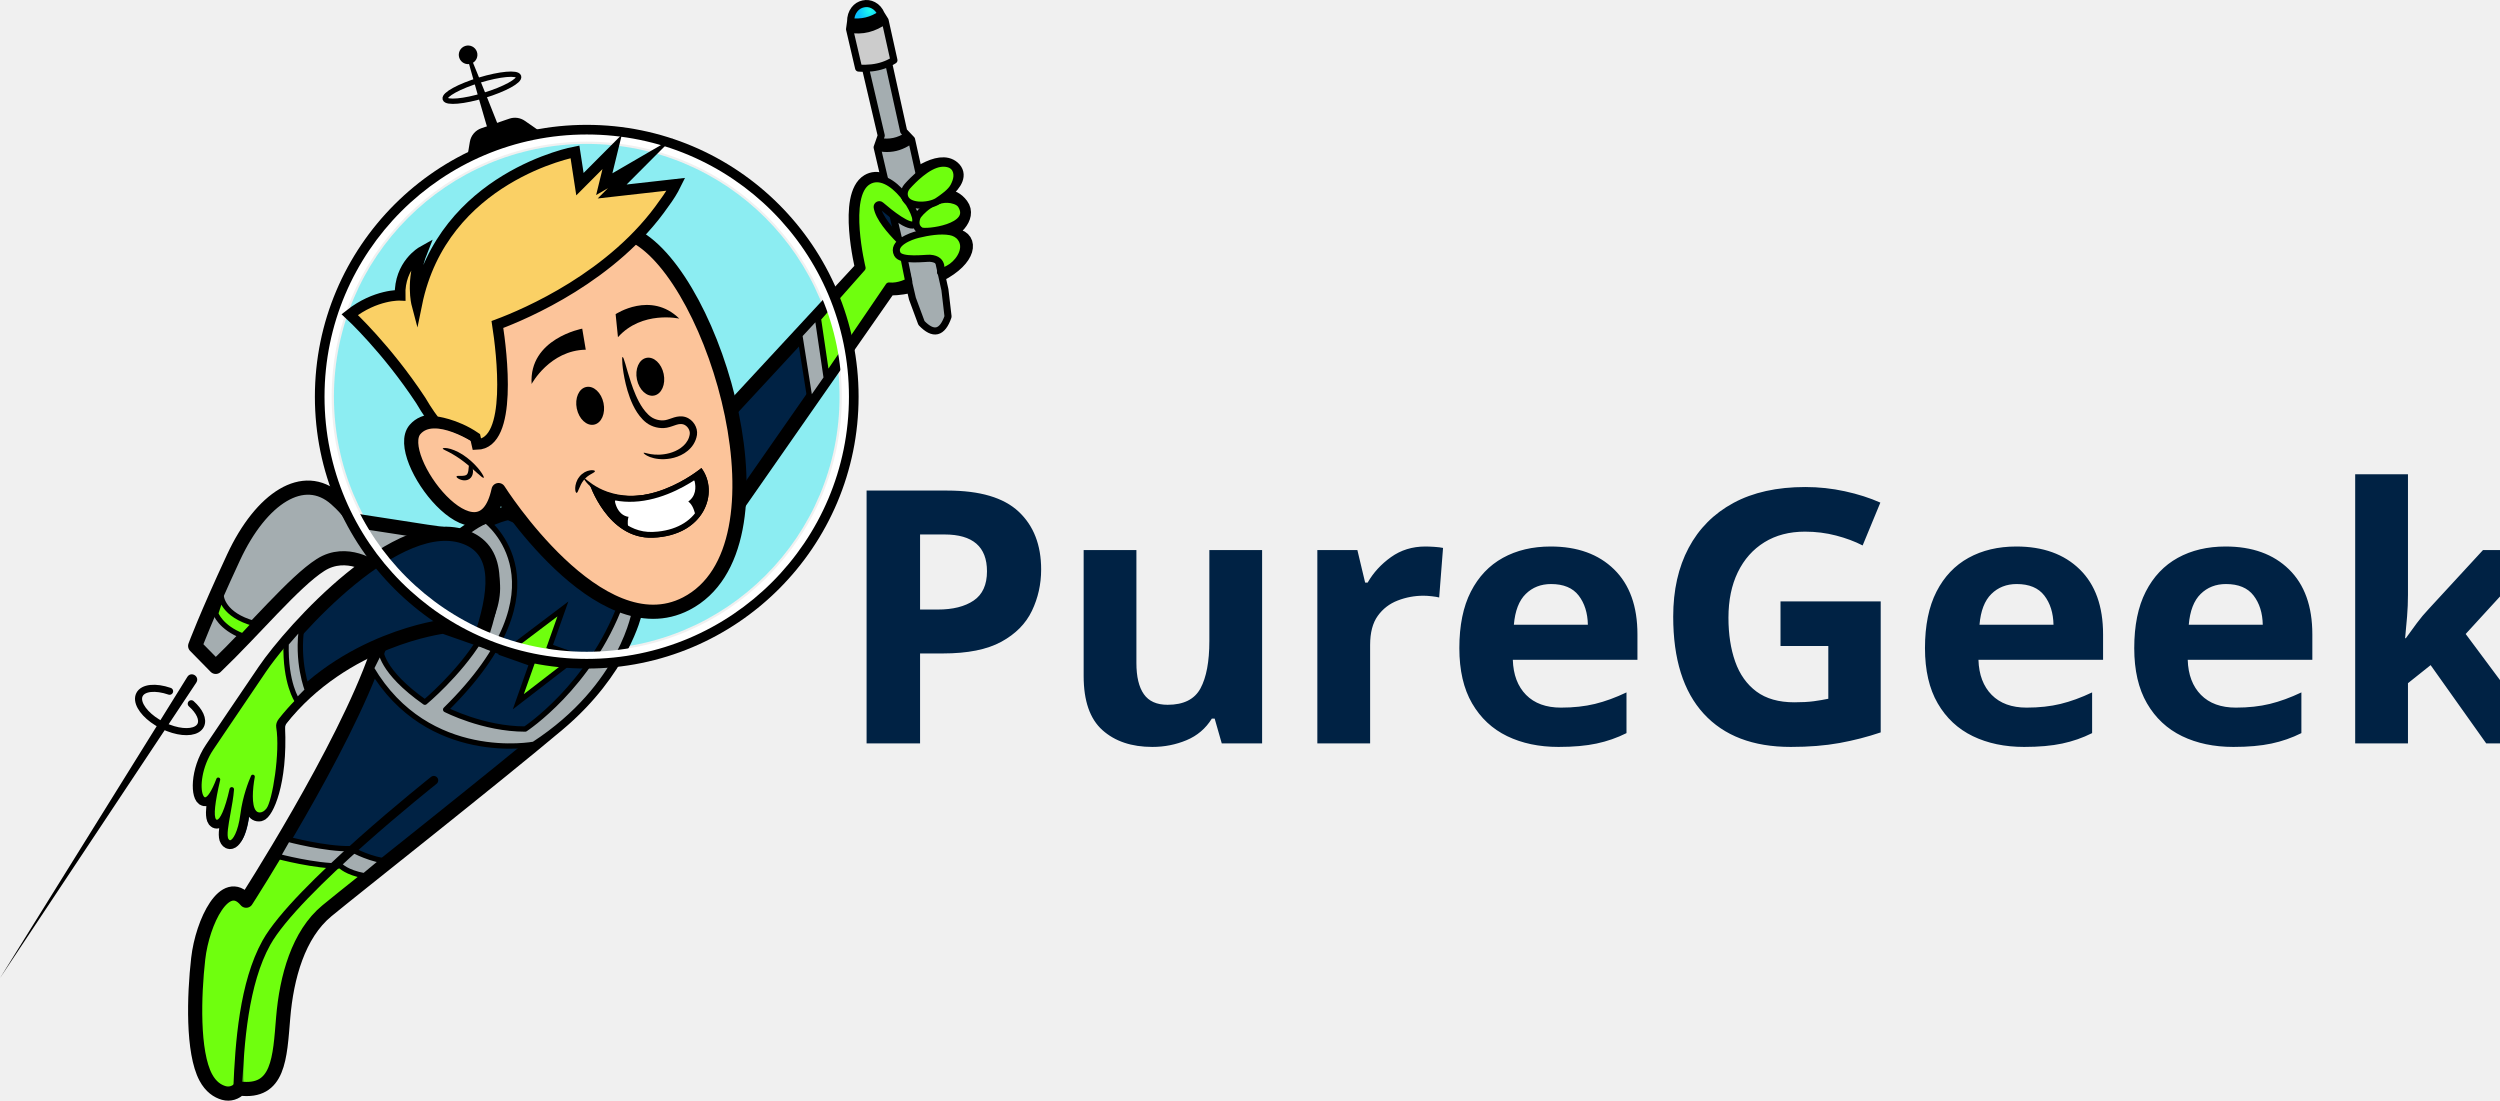
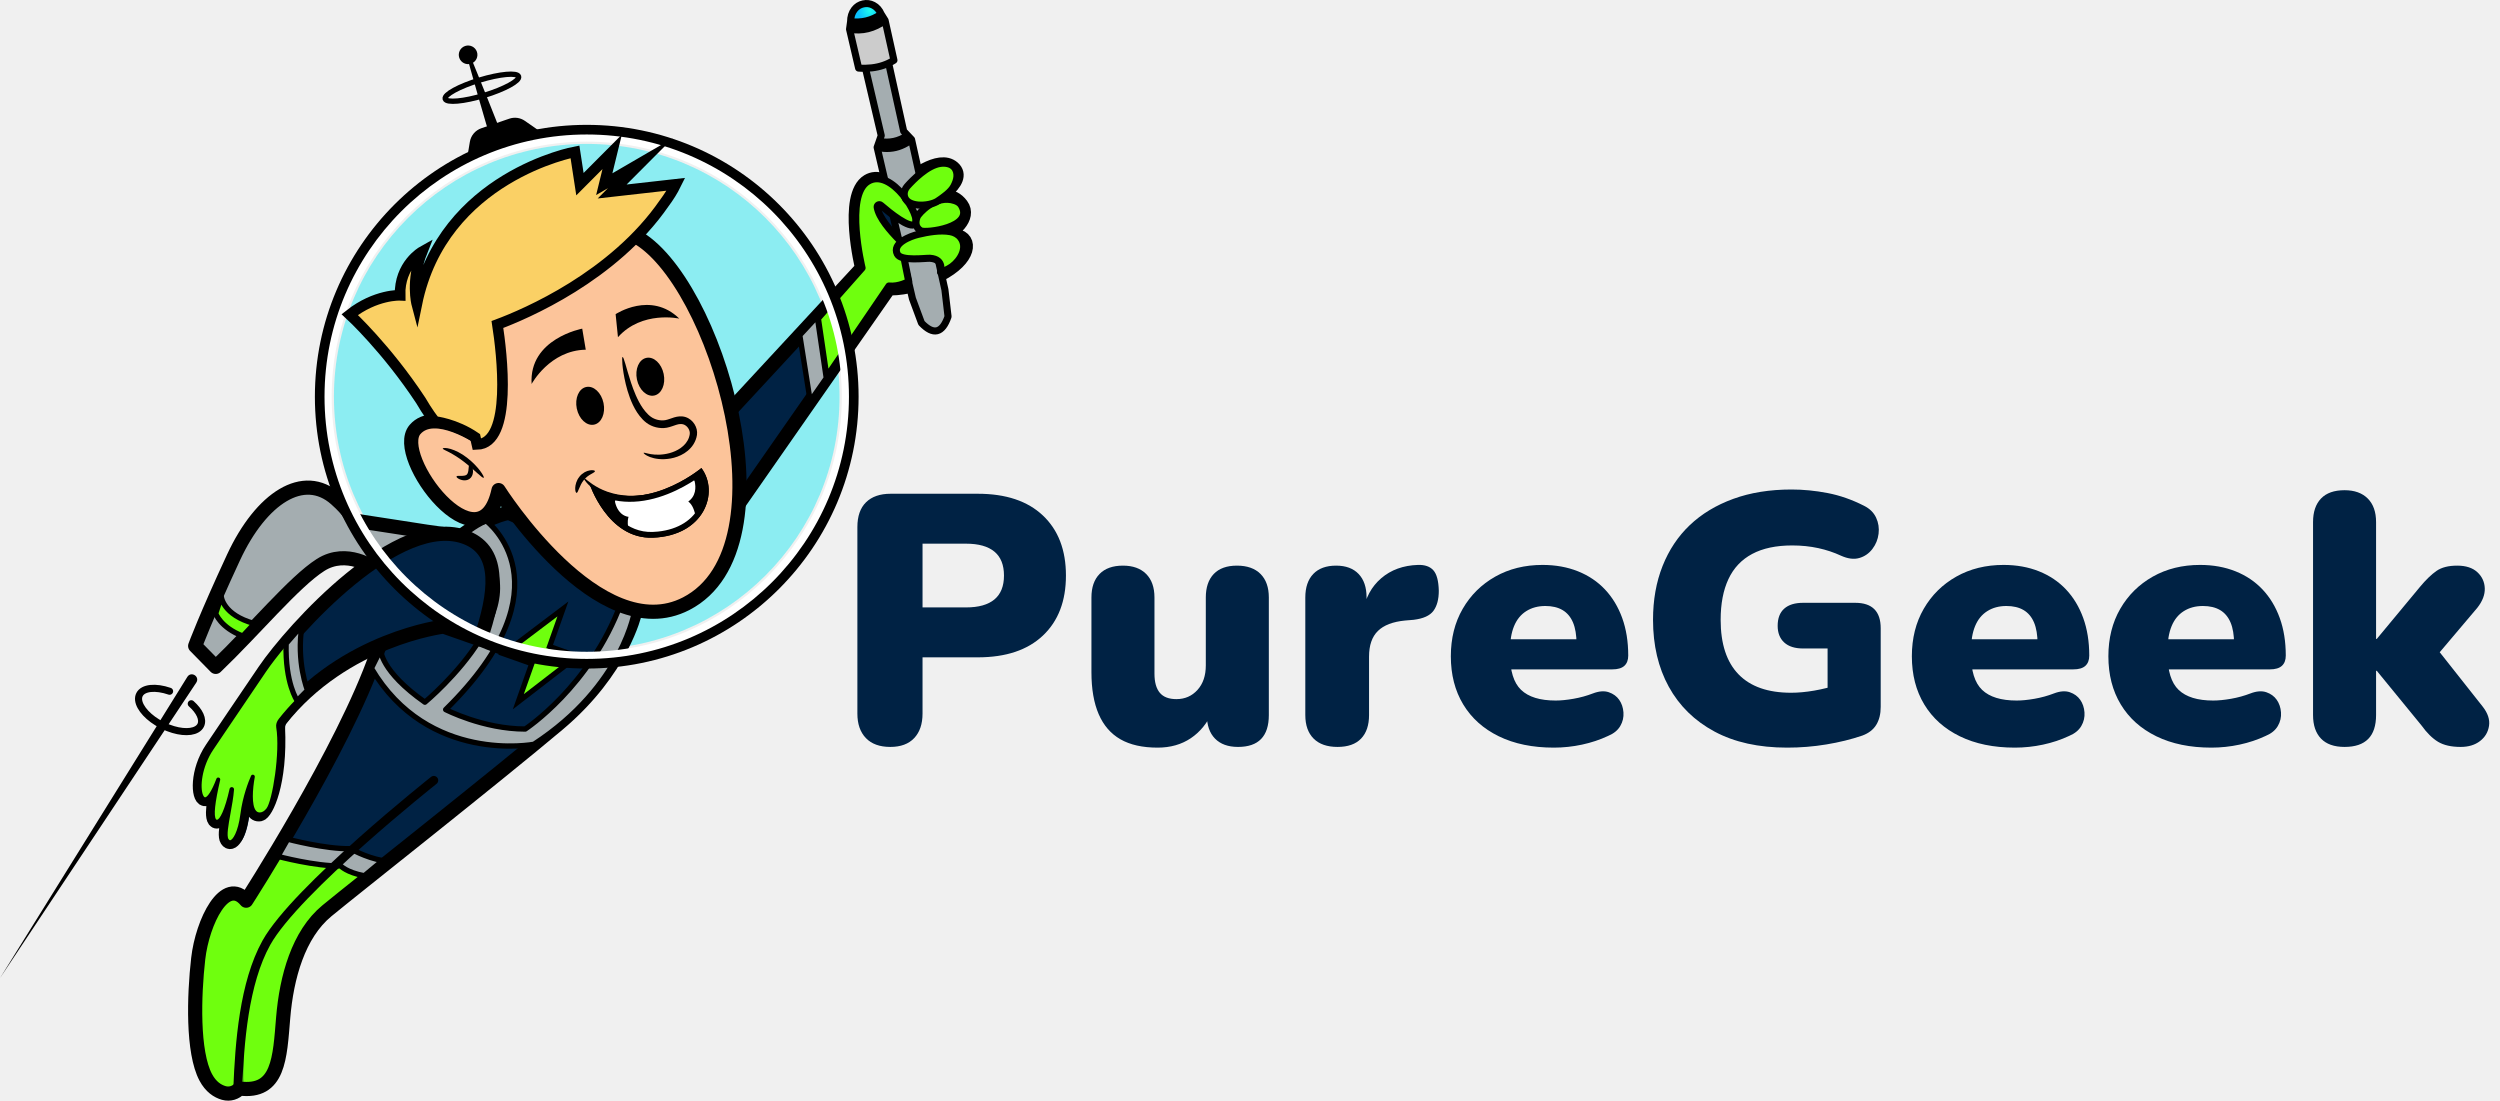
<svg xmlns="http://www.w3.org/2000/svg" xmlns:xlink="http://www.w3.org/1999/xlink" id="Layer_1" viewBox="0 0 1412.059 621.679">
  <defs>
-     <style>.cls-1{stroke-width:5px;}.cls-1,.cls-2,.cls-3,.cls-4,.cls-5,.cls-6,.cls-7,.cls-8,.cls-9,.cls-10,.cls-11,.cls-12,.cls-13,.cls-14,.cls-15,.cls-16{stroke:#000;}.cls-1,.cls-2,.cls-3,.cls-4,.cls-5,.cls-6,.cls-7,.cls-9,.cls-10,.cls-17,.cls-11,.cls-12,.cls-13,.cls-14,.cls-16{stroke-linecap:round;stroke-linejoin:round;}.cls-1,.cls-18,.cls-6,.cls-9,.cls-17,.cls-13,.cls-14{fill:none;}.cls-2{fill:url(#New_Pattern_Swatch_5);}.cls-2,.cls-3,.cls-4,.cls-5,.cls-7,.cls-8,.cls-13{stroke-width:3px;}.cls-18,.cls-19,.cls-20,.cls-21,.cls-22,.cls-23,.cls-24,.cls-25,.cls-26,.cls-27{stroke-width:0px;}.cls-3{fill:url(#New_Pattern_Swatch_2-4);}.cls-4{fill:url(#New_Pattern_Swatch_2-2);}.cls-5{fill:url(#New_Pattern_Swatch_2-3);}.cls-19{fill:url(#radial-gradient);}.cls-6,.cls-11{stroke-width:4px;}.cls-7,.cls-21{fill:#a4adb0;}.cls-8,.cls-23,.cls-11{fill:#6fff0e;}.cls-8,.cls-15,.cls-28{stroke-miterlimit:10;}.cls-20,.cls-16{fill:#fcc49a;}.cls-9,.cls-10,.cls-12,.cls-16{stroke-width:8px;}.cls-22{fill:#000;}.cls-10,.cls-29,.cls-26{fill:#024;}.cls-17{stroke-width:4.031px;}.cls-17,.cls-28{stroke:#fff;}.cls-12{fill:url(#New_Pattern_Swatch_2);}.cls-24{fill:#6aff0b;}.cls-29{font-family:Nunito-Black, Nunito;font-size:200px;font-variation-settings:'wght' 900;font-weight:800;}.cls-14,.cls-15{stroke-width:6px;}.cls-15{fill:#fad065;}.cls-25{fill:#ccc;}.cls-28{fill:#fff;}.cls-27{fill:#16e9f4;opacity:.46;}</style>
+     <style>.cls-1{stroke-width:5px;}.cls-1,.cls-2,.cls-3,.cls-4,.cls-5,.cls-6,.cls-7,.cls-8,.cls-9,.cls-10,.cls-11,.cls-12,.cls-13,.cls-14,.cls-15,.cls-16{stroke:#000;}.cls-1,.cls-2,.cls-3,.cls-4,.cls-5,.cls-6,.cls-7,.cls-9,.cls-10,.cls-17,.cls-11,.cls-12,.cls-13,.cls-14,.cls-16{stroke-linecap:round;stroke-linejoin:round;}.cls-1,.cls-18,.cls-6,.cls-9,.cls-17,.cls-13,.cls-14{fill:none;}.cls-2{fill:url(#New_Pattern_Swatch_5);}.cls-2,.cls-3,.cls-4,.cls-5,.cls-7,.cls-8,.cls-13{stroke-width:3px;}.cls-18,.cls-19,.cls-20,.cls-21,.cls-22,.cls-23,.cls-24,.cls-25,.cls-26,.cls-27{stroke-width:0px;}.cls-3{fill:url(#New_Pattern_Swatch_2-4);}.cls-4{fill:url(#New_Pattern_Swatch_2-2);}.cls-5{fill:url(#New_Pattern_Swatch_2-3);}.cls-19{fill:url(#radial-gradient);}.cls-6,.cls-11{stroke-width:4px;}.cls-7,.cls-21{fill:#a4adb0;}.cls-8,.cls-23,.cls-11{fill:#6fff0e;}.cls-8,.cls-15,.cls-28{stroke-miterlimit:10;}.cls-20,.cls-16{fill:#fcc49a;}.cls-9,.cls-10,.cls-12,.cls-16{stroke-width:8px;}.cls-22{fill:#000;}.cls-10,.cls-26{fill:#024;}.cls-17{stroke-width:4.031px;}.cls-17,.cls-28{stroke:#fff;}.cls-12{fill:url(#New_Pattern_Swatch_2);}.cls-24{fill:#6aff0b;}.cls-14,.cls-15{stroke-width:6px;}.cls-15{fill:#fad065;}.cls-25{fill:#ccc;}.cls-28{fill:#fff;}.cls-27{fill:#16e9f4;opacity:.46;}</style>
    <pattern id="New_Pattern_Swatch_2" x="0" y="0" width="84.602" height="74.504" patternTransform="translate(-23.335 -16.71)" patternUnits="userSpaceOnUse" viewBox="0 0 84.602 74.504">
      <rect class="cls-18" x="0" width="84.602" height="74.504" />
      <rect class="cls-21" x="0" width="84.602" height="74.504" />
    </pattern>
    <pattern id="New_Pattern_Swatch_2-2" patternTransform="translate(-63.335 -29.686)" xlink:href="#New_Pattern_Swatch_2" />
    <pattern id="New_Pattern_Swatch_5" x="0" y="0" width="84.602" height="74.504" patternTransform="translate(-23.335 -16.71)" patternUnits="userSpaceOnUse" viewBox="0 0 84.602 74.504">
      <rect class="cls-18" x="0" width="84.602" height="74.504" />
      <rect class="cls-24" x="0" width="84.602" height="74.504" />
    </pattern>
    <pattern id="New_Pattern_Swatch_2-3" patternTransform="translate(-63.335 -29.686)" xlink:href="#New_Pattern_Swatch_2" />
    <radialGradient id="radial-gradient" cx="-2140.611" cy="6859.744" fx="-2140.611" fy="6859.744" r="32.451" gradientTransform="translate(274.315 1426.682) rotate(26.016) scale(.2 -.2)" gradientUnits="userSpaceOnUse">
      <stop offset="0" stop-color="#1ffdee" />
      <stop offset="1" stop-color="#0ac1fd" />
    </radialGradient>
    <pattern id="New_Pattern_Swatch_2-4" patternTransform="translate(-63.335 -29.686)" xlink:href="#New_Pattern_Swatch_2" />
  </defs>
  <circle class="cls-27" cx="331.403" cy="224.067" r="142.787" />
  <path class="cls-26" d="M530.638,155.145c-17.58,9.03-28.51,7.61-28.51,7.61l-97.43,139.73-6.65-55.14,88.87-96s-9.98-40.87,3.33-48.95c5.18-3.15,11.23-.16,16.46,4.88,7.58-6.7,23.7-19.25,31.54-12.48,8.61,7.44-11.87,20.37-22.82,23.85.14.25.28.49.41.73,8.12-4.04,15.34-7.69,15.34-7.69,0,0,6.59-2.87,11.82,4.14,5.22,6.99-4.75,15.97-11.79,17.04,3.16-.2,6.26-.03,8.94.42,8.55,1.43,8.08,12.83-9.51,21.86Z" />
  <path class="cls-26" d="M354.238,340.775l4.36,5.42s-7.13,32.32-43.24,62.73c-36.12,30.42-114.54,92.2-130.7,105.51-16.16,13.31-22.81,37.54-24.71,60.35-1.9,22.82-2.38,42.88-24.62,40.04-2.15,2.32-5.51,3.47-8.89,2.52-3.6-1.01-7.37-3.49-10.21-8.81-7.61-14.26-6.66-46.1-4.28-67.01,2.38-20.91,15.21-47.05,27.09-32.79,0,0,55.13-85.55,73.66-139.25.19-.56.39-1.11.58-1.66-16.71,7.87-35.65,20.31-51.01,39.81-.89,1.13-1.33,2.54-1.27,3.97.252,5.763-5.908,17.757-6.792,25.739-1.11,9.99-1.42,20.12-9.98,20.12-7.47,0,1.902-13.469,2.702-17.769.02-.14-.17-.2-.23-.07-1.19,2.7-4.62,11.13-5.92,21.26-1.58,12.36-6.02,18.38-8.55,14.58-2.3-3.46,2.13-17.56,2.96-28.6.02-.33-.46-.4-.53-.08-1.34,5.95-4.53,18.22-8.14,18.22-4.38,0-1.14-15.04.88-23.71.03-.14-.18-.21-.23-.07-1.41,3.76-4.72,11.59-7.62,11.11-3.8-.63-4.43-15.84,4.12-28.52,8.56-12.67,14.26-21.22,29.79-44.04,14.57-21.41,68.77-82.17,106.8-76.97,10.65-7.71,20.47-11.88,27.06-13.16l3.22,1.42,43.35,17.79,20.35,31.92Z" />
  <path class="cls-23" d="M188.198,489.825c-16.34,15.4-31.45,31.32-37.75,42.67-12.7,22.84-13.21,59.8-12.75,76.03.07,2.47-.85,4.68-2.37,6.3-2.15,2.32-5.51,3.47-8.89,2.52-3.6-1.01-7.37-3.49-10.21-8.81-7.61-14.26-6.66-46.1-4.28-67.01,2.38-20.91,15.21-47.05,27.09-32.79,0,0,7.4-11.49,17.7-28.69l-2.49,4.19s18.96,4.87,33.95,5.59Z" />
  <path class="cls-23" d="M207.838,495.795c-10.68,8.53-19.01,15.2-23.18,18.64-16.16,13.31-22.81,37.54-24.71,60.35-1.9,22.82-2.38,42.88-24.62,40.04,1.52-1.62,2.44-3.83,2.37-6.3-.46-16.23.05-53.19,12.75-76.03,6.3-11.35,21.41-27.27,37.75-42.67,1.72.08,3.38.11,4.96.07,0,0,3.56,3.89,14.68,5.9Z" />
  <path class="cls-9" d="M530.638,155.145c-17.58,9.03-28.51,7.61-28.51,7.61l-97.43,139.73-6.65-55.14,88.87-96s-9.98-40.87,3.33-48.95c5.18-3.15,11.23-.16,16.46,4.88,7.58-6.7,23.7-19.25,31.54-12.48,8.61,7.44-11.87,20.37-22.82,23.85.14.25.28.49.41.73,8.12-4.04,15.34-7.69,15.34-7.69,0,0,6.59-2.87,11.82,4.14,5.22,6.99-4.75,15.97-11.79,17.04,3.16-.2,6.26-.03,8.94.42,8.55,1.43,8.08,12.83-9.51,21.86Z" />
  <path class="cls-12" d="M110.233,364.844s5.993-16.272,21.676-50.014c15.683-33.743,39.674-49.021,57.743-33.047,17.025,15.052-1.272,10.196,31.604,15.463,32.876,5.267,36.594,5.237,36.594,5.237l-7.762,20.35-38.873-1.909s-15.249-11.321-30.168-1.816c-14.919,9.505-37.347,36.655-59.208,57.565l-11.604-11.828Z" />
  <path class="cls-9" d="M358.598,346.195s-7.13,32.32-43.24,62.73c-36.12,30.42-114.54,92.2-130.7,105.51-16.16,13.31-22.81,37.54-24.71,60.35-1.9,22.82-2.38,42.88-24.62,40.04-2.15,2.32-5.51,3.47-8.89,2.52-3.6-1.01-7.37-3.49-10.21-8.81-7.61-14.26-6.66-46.1-4.28-67.01,2.38-20.91,15.21-47.05,27.09-32.79,0,0,55.13-85.55,73.66-139.25.25-.72.5-1.43.75-2.13,11.48-31.82,30.16-52.52,46.81-64.55,10.65-7.71,20.47-11.88,27.06-13.16l3.22,1.42,43.35,17.79,20.35,31.92,4.36,5.42Z" />
  <path class="cls-4" d="M214.993,367.036s-.062,12.004,24.997,29.588c0,0,75.431-62.511,21.661-94.143,0,0,5.93-5.407,12.941-8.332,0,0,48.523,36.423-22.879,106.643,0,0,21.186,10.987,44.948,10.987,0,0,36.594-23.933,54.099-71.055l7.838,3.592s-6.183,42.929-57.03,76.068c0,0-59.719,11.436-91.795-42.925l5.221-10.423" />
  <path class="cls-22" d="M278.387,82.581c-1.322-4.271-2.572-8.566-3.861-12.849l-3.744-12.889c-1.264-4.291-2.442-8.611-3.666-12.915l-3.627-12.929c-.13-.462.14-.942.602-1.072.43-.121.876.105,1.04.509l5.067,12.435c1.673,4.15,3.394,8.285,5.028,12.449l4.95,12.475c1.609,4.172,3.257,8.332,4.833,12.516.682,1.81-.233,3.829-2.043,4.511-1.81.682-3.829-.233-4.511-2.043-.024-.063-.048-.136-.068-.199Z" />
  <path class="cls-22" d="M269.375,29.26c-.943-2.75-3.936-4.215-6.686-3.273-2.75.942-4.215,3.936-3.273,6.686.942,2.75,3.936,4.215,6.686,3.273,2.75-.942,4.215-3.936,3.273-6.686Z" />
  <ellipse class="cls-13" cx="272.193" cy="49.543" rx="21.672" ry="4.509" transform="translate(-2.636 81.364) rotate(-16.92)" />
  <path class="cls-7" d="M216.1,486.085c-10.131-1.91-18.158-6.736-18.158-6.736-13.998.361-35.447-5.363-35.447-5.363l-5.543,9.715s21.449,5.724,35.447,5.363c0,0,3.248,3.681,13.379,5.591l10.322-8.57Z" />
  <path class="cls-1" d="M134.285,614.825c1.033-25.618,3.463-59.49,16.163-82.33,16.63-29.94,94.57-91.73,94.57-91.73" />
  <path class="cls-2" d="M143.699,352.211c-17.964-4.882-18.732-15.301-18.732-15.301l-3.129,9.587s2.59,7.88,15.286,12.75l6.576-7.035Z" />
  <path class="cls-10" d="M250.522,353.911s-56.075,6.795-92.259,52.729c-.886,1.125-1.333,2.538-1.263,3.969,1.561,32.022-6.748,48.618-10.082,49.28-7.324,1.454-4.795-16.899-3.995-21.194.026-.138-.166-.199-.223-.071-1.193,2.706-4.622,11.134-5.921,21.266-1.584,12.356-6.02,18.376-8.554,14.574-2.302-3.453,2.129-17.555,2.961-28.595.025-.332-.46-.404-.533-.079-1.336,5.948-4.53,18.219-8.13,18.219-4.386,0-1.149-15.042.871-23.713.033-.144-.173-.206-.225-.068-1.414,3.763-4.722,11.59-7.617,11.108-3.802-.634-4.436-15.842,4.119-28.515s14.257-21.228,29.782-44.04c15.525-22.812,76.039-90.297,114.059-75.089,19.83,7.932,16.554,31.946,7.816,57.513l-20.806-7.293Z" />
  <path class="cls-23" d="M129.943,474.594c-.354,0-.677-.373-.885-.686-1.184-1.776-.012-8.205,1.121-14.422.825-4.525,1.678-9.206,2.005-13.544.027-.357-.089-.698-.329-.957-.24-.259-.583-.407-.941-.407-.597,0-1.105.407-1.236.991-2.706,12.046-5.543,17.438-7.154,17.438-.178,0-.33-.043-.497-.254-1.456-1.833-.667-9.312,2.342-22.231.078-.334.002-.68-.21-.947-.21-.266-.54-.425-.881-.425-.468,0-.877.284-1.043.725-2.72,7.24-5.186,10.481-6.422,10.481h0c-.431-.064-.814-.521-1.12-1.232-1.839-4.28-.829-15.91,5.809-25.744,2.233-3.308,4.271-6.335,6.341-9.408,5.884-8.737,11.968-17.771,23.439-34.629,2.769-4.069,6.69-9.154,11.172-14.498.255,8.38,1.53,19.633,5.727,30.199-3.458,3.502-6.72,7.192-9.701,10.978-1.198,1.521-1.718,3.207-1.464,4.75,2.304,13.989-2.163,41.767-5.554,45.937-1.135,1.396-2.34,2.13-3.583,2.183l-.158.003c-.897,0-1.583-.322-2.159-1.017-2.527-3.041-1.932-12.135-.654-18.999.062-.327-.024-.663-.237-.919-.214-.258-.529-.405-.865-.405-.441,0-.841.262-1.02.668-1.372,3.113-4.703,11.445-5.997,21.541-1.344,10.481-4.471,14.832-5.846,14.832Z" />
  <path class="cls-5" d="M167.875,395.758s-6.876-9.757-6.263-32.269l8.978-10.328c-3.358,20.738,3.095,36.74,3.095,36.74l-5.811,5.857Z" />
  <path class="cls-16" d="M358.601,133.285c45.691,23.975,90.632,175.805,28.99,207.683-49.351,25.522-105.997-64.158-105.997-64.158-9.997,46.574-60.356-18.946-47.176-34.218,11.074-12.832,37.213,5.228,37.213,5.228l-23.762-60.832,33.725-58.304s59.929-4.36,77.007,4.601Z" />
  <path class="cls-22" d="M273.215,269.839c-.687.56-5.005-4.263-11.147-8.998-3.059-2.39-6.057-4.173-8.296-5.36-2.247-1.176-3.724-1.731-3.685-2.117.033-.408,1.811-.544,4.44.223,2.612.77,6.049,2.428,9.294,4.964,3.261,2.515,5.779,5.261,7.371,7.398,1.581,2.154,2.322,3.649,2.023,3.889Z" />
  <path class="cls-22" d="M336.024,266.099c.165.982-3.771,1.749-6.305,5.082-1.328,1.609-2.075,3.485-2.671,4.863-.562,1.398-.941,2.332-1.373,2.336-.427.009-.839-1.045-.788-2.775.087-1.693.62-4.185,2.391-6.366.836-1.111,1.928-1.926,2.951-2.533,1.058-.559,2.068-.913,2.941-1.032.855-.198,1.576-.099,2.062-.03.49.088.761.241.792.454Z" />
  <path class="cls-22" d="M396.658,269.06c.108.186-.681.858-2.209,1.917-1.515,1.082-3.826,2.456-6.766,4.019-2.957,1.527-6.57,3.198-10.755,4.662-4.19,1.429-8.955,2.673-14.098,3.209-5.139.487-10.149.285-14.546-.76-4.41-.975-8.173-2.678-11.04-4.501-2.881-1.822-4.878-3.75-6.088-5.2-1.212-1.458-1.65-2.445-1.474-2.565.34-.287,2.982,2.882,8.666,5.856,2.823,1.47,6.39,2.839,10.521,3.597,4.118.824,8.789.928,13.643.471,4.86-.506,9.433-1.607,13.525-2.839,4.088-1.266,7.695-2.683,10.711-3.926,3-1.279,5.435-2.337,7.116-3.085,1.693-.725,2.686-1.04,2.794-.854Z" />
  <path class="cls-22" d="M332.846,272.919s10.198,31.761,35.94,30.777c29.084-1.111,37.624-25.649,27.387-39.331,0,0-34.519,28.945-63.327,8.554Z" />
  <path class="cls-22" d="M371.684,300.242c-.982.102-1.999.173-3.021.211-14.896.57-24.256-11.697-28.879-20.054,6.501,2.619,13.572,3.552,21.085,2.775,15.506-1.603,28.928-10.108,34.415-14.049,2.356,4.878,2.406,10.775.066,16.119-3.658,8.354-12.284,13.82-23.666,14.997Z" />
  <path class="cls-20" d="M363.559,255.781c8.892,5.114,25.839,1.558,28.025-9.995.714-3.771-2.186-7.837-5.984-8.389-3.694-.538-6.845,1.923-10.457,2.19-3.465.256-6.938-.849-9.579-3.118-5.915-5.082-10.706-15.645-13.902-34.823" />
  <path class="cls-22" d="M351.663,201.645c.302-.05.824,1.346,1.561,3.886.755,2.534,1.746,6.215,3.205,10.642.75,2.203,1.587,4.608,2.681,7.075,1.089,2.462,2.372,5.036,4.058,7.425,1.706,2.348,3.747,4.684,6.323,5.79,1.3.582,2.741.923,4.213.975.368.015.738.009,1.107-.014.369-.025.681-.062,1.045-.133.709-.135,1.469-.368,2.287-.648,1.63-.546,3.491-1.32,5.717-1.466,1.098-.068,2.255.04,3.374.399,1.103.353,2.096.918,2.945,1.607,1.687,1.395,2.836,3.266,3.337,5.318.243,1.029.296,2.111.151,3.166-.063.561-.194.96-.301,1.417-.099.448-.279.873-.418,1.304-1.278,3.445-3.815,5.981-6.386,7.602-2.602,1.64-5.296,2.52-7.769,2.972-4.973.901-9.078.158-11.662-.816-2.611-1.005-3.719-2.143-3.573-2.365.165-.288,1.516.299,4.02.725,2.485.41,6.232.605,10.536-.557,2.135-.574,4.396-1.512,6.43-2.966,2.022-1.448,3.797-3.456,4.617-5.956.083-.318.212-.623.268-.953.061-.316.163-.683.168-.923.054-.533.018-1.095-.132-1.657-.306-1.12-1.014-2.225-1.972-2.982-.48-.373-1.013-.656-1.561-.822-.532-.163-1.14-.226-1.794-.18-1.305.079-2.813.646-4.586,1.263-.889.303-1.847.606-2.891.801-.511.1-1.083.166-1.598.194-.514.029-1.028.033-1.538.008-2.042-.09-4.03-.588-5.822-1.428-1.788-.811-3.408-2.086-4.635-3.354-1.249-1.298-2.321-2.669-3.233-4.067-1.826-2.798-3.073-5.646-4.085-8.328-1.013-2.686-1.708-5.242-2.291-7.577-1.12-4.681-1.659-8.515-1.907-11.175-.229-2.664-.184-4.156.108-4.205Z" />
  <ellipse class="cls-22" cx="333.333" cy="229.214" rx="7.711" ry="10.864" transform="translate(-39.834 73.021) rotate(-11.802)" />
  <path class="cls-22" d="M347.718,177.443s19.889-13.236,35.968,2.517c0,0-21.043-4.714-34.647,10.486l-1.321-13.003Z" />
  <path class="cls-22" d="M328.852,185.628s-30.195,5.66-28.585,31.259c0,0,10.187-19.007,30.583-19.368l-1.998-11.891Z" />
  <ellipse class="cls-22" cx="367.308" cy="212.77" rx="7.711" ry="10.864" transform="translate(-35.753 79.622) rotate(-11.802)" />
  <path class="cls-28" d="M385.671,283.487c6.478-2.616,6.335-7.978,5.595-11.248-14.481,11.717-31.814,12.573-42.622,11.601.703,3.207,2.736,7.245,8.583,6.889-1.638,1.271-1.683,4.155-1.327,6.704,5.602,2.71,12.018,4.165,18.862,2.981,7.038-1.217,12.735-4.395,16.88-9.16-.721-3.505-2.338-7.595-5.971-7.767Z" />
  <path class="cls-28" d="M376.019,300.993c-.37.076-.744.147-1.122.212-6.322,1.093-12.781.073-19.199-3.031-.23-.111-.4-.365-.441-.659-.358-2.564-.199-4.595.457-6-5.315-.422-7.237-5.344-7.835-8.071-.053-.245-.012-.498.112-.684.123-.187.315-.284.52-.268,12.732.962,24.829-.668,42.368-10.926.193-.113.396-.163.598-.059.202.102.358.315.416.571.677,2.995.931,8.15-4.057,11.209,2.088,1.117,3.603,3.771,4.437,7.823.057.276-.008.557-.168.744-4.101,4.715-9.51,7.785-16.088,9.14ZM356.481,296.875c6.072,2.857,12.175,3.782,18.146,2.749,6.689-1.145,12.167-4.073,16.288-8.672-.968-4.307-2.725-6.549-5.224-6.669-.317-.015-.594-.304-.658-.687-.065-.384.102-.749.396-.868,4.229-1.709,6.025-5.133,5.397-9.519-13.654,9.566-29.59,12.18-41.42,10.95,1.138,3.705,3.828,6.012,7.743,5.773.297-.018.578.215.685.564.108.35.012.726-.233.915-1.304,1.013-1.354,3.438-1.12,5.464Z" />
  <path class="cls-28" d="M357.228,290.741c2.474-.152,4.902-.507,7.317-.895,2.408-.424,4.808-.886,7.166-1.535,2.364-.617,4.712-1.318,7.025-2.155,2.326-.802,4.609-1.753,6.931-2.68-2.081,1.492-4.253,2.849-6.551,3.863-2.272,1.093-4.65,1.877-7.052,2.532-2.41.63-4.871,1.033-7.353,1.209-2.479.184-4.994.125-7.483-.34Z" />
  <path class="cls-22" d="M396.173,264.365s-34.519,28.945-63.327,8.554c0,0,10.198,31.761,35.94,30.777,29.084-1.111,37.624-25.649,27.387-39.331ZM395.35,285.245c-3.658,8.354-12.284,13.82-23.666,14.997-.982.102-1.999.173-3.021.211-14.896.57-24.256-11.697-28.879-20.054,6.501,2.619,13.572,3.552,21.085,2.775,15.506-1.603,28.928-10.108,34.415-14.049,2.356,4.878,2.406,10.775.066,16.119Z" />
  <g id="sonic_screwdriver_0_Layer0_0_FILL">
    <path class="cls-21" d="M499.425,83.813c-1.308-.09-2.641-.291-3.999-.603l19.936,85.456,5.103,13.768c6.742,7.046,11.749,5.842,15.019-3.613l-1.77-15.177-18.846-84.832c-.979.758-1.969,1.432-2.97,2.021-3.919,2.286-8.077,3.28-12.472,2.98M488.908,38.561l-.017.208,8.853,37.8-1.152,3.316c5.8,1.099,11.151-.042,16.052-3.423l-2.233-2.364-8.484-38.422c-3.911,1.841-8.25,2.803-13.018,2.885Z" />
    <path class="cls-22" d="M495.426,83.21c1.359.312,2.692.513,3.999.603,4.395.3,8.553-.693,12.472-2.98,1.001-.589,1.991-1.263,2.97-2.021l-2.224-2.351c-4.901,3.381-10.252,4.522-16.052,3.423l-1.166,3.325M480.435,12.209l-.588,4.284c7.096,1.289,13.788-.359,20.077-4.944l-2.214-3.548c-5.303,3.632-11.061,5.035-17.275,4.208Z" />
    <path class="cls-25" d="M484.966,38.451c1.351.107,2.666.143,3.942.11,4.768-.082,9.107-1.044,13.018-2.885,1.029-.49,2.026-1.04,2.992-1.652l-4.994-22.474c-6.288,4.585-12.981,6.233-20.077,4.944l5.118,21.958Z" />
    <path class="cls-19" d="M497.711,8.002c-.991-2.318-2.468-3.994-4.431-5.027-1.822-.951-3.733-1.206-5.732-.764-2.023.445-3.68,1.502-4.97,3.172-1.417,1.841-2.132,4.117-2.142,6.828,6.214.827,11.972-.576,17.275-4.208Z" />
  </g>
  <path id="sonic_screwdriver_0_Layer0_0_1_STROKES" class="cls-6" d="M480.435,12.209c.011-2.711.725-4.987,2.142-6.828,1.29-1.67,2.947-2.727,4.97-3.172,1.999-.442,3.91-.187,5.732.764,1.963,1.033,3.44,2.709,4.431,5.027l2.214,3.548,4.994,22.474c-.966.612-1.963,1.162-2.992,1.652l8.484,38.422,2.233,2.364,2.224,2.351,18.846,84.832,1.77,15.177c-3.27,9.455-8.276,10.659-15.019,3.613l-5.103-13.768-19.936-85.456,1.166-3.325,1.152-3.316-8.853-37.8M488.908,38.561c-1.277.033-2.591-.003-3.942-.11l-5.118-21.958.588-4.284c6.214.827,11.972-.576,17.275-4.208M479.847,16.494c7.096,1.289,13.788-.359,20.077-4.944M488.908,38.561c4.768-.082,9.107-1.044,13.018-2.885M495.426,83.21c1.359.312,2.692.513,3.999.603,4.395.3,8.553-.693,12.472-2.98,1.001-.589,1.991-1.263,2.97-2.021M496.591,79.885c5.8,1.099,11.151-.042,16.052-3.423" />
  <path class="cls-11" d="M510.701,146.201l2.581,12.808s-5.482,3.165-11.185,2.532l-35.4,52.023-4.965-33.736,25.186-28.483s-9.977-40.871,3.33-48.95c13.307-8.079,30.419,20.362,26.617,24.164-2.928,2.928-14.314-6.266-19.393-10.646-.871-.751-2.201-.007-2.02,1.129.935,5.877,7.532,13.43,12.602,18.522" />
  <polygon class="cls-3" points="457.635 226.561 451.752 189.331 461.57 178.726 466.697 213.564 457.635 226.561" />
  <g id="Layer0_0_FILL">
    <path class="cls-8" d="M317.936,343.956l-33.457,25.283,15.884,5.624-7.61,21.493,33.275-25.666-15.601-5.524,7.51-21.21Z" />
  </g>
  <circle class="cls-14" cx="331.403" cy="224.067" r="150.55" />
  <circle class="cls-17" cx="331.403" cy="224.067" r="146.09" />
  <path class="cls-22" d="M257.849,269.126c.141-.39,1.049-.393,2.323-.359,1.246.03,3.006-.009,3.609-.874.373-.413.607-1.148.741-1.882.135-.741.178-1.488.226-2.127.081-1.287.173-2.166.556-2.282.375-.117,1,.607,1.464,2.006.221.703.412,1.575.401,2.622-.029,1.023-.201,2.336-1.184,3.522-.485.579-1.13,1.007-1.771,1.257-.641.222-1.27.329-1.818.311-1.11-.013-1.989-.277-2.674-.563-1.364-.595-2.004-1.275-1.873-1.63Z" />
  <path class="cls-15" d="M375.134,114.804c2.632-3.529,4.887-7.108,6.655-10.714l-36.024,4.068,15.936-15.989-20.4,11.86,4.463-18.268-18.203,18.268-2.802-18.268s-74.614,13.782-89.346,86.02c0,0-3.507-13.275,3.033-29.656,0,0-12.946,7.259-12.47,24.666,0,0-13.797-.649-28.433,10.9,0,0,20.713,19.055,40.139,48.525,1.726,2.952,3.447,5.684,5.125,8.075,0,0,0,0,0,0h0c.976,1.39,1.938,2.669,2.879,3.804,0,0,11.29,1.096,22.783,8.913l.912,4.041c20.385-.536,14.01-51.994,11.575-67.771,16.002-5.964,65.55-27.047,94.178-68.474Z" />
  <path class="cls-22" d="M263.763,89.863l1.627-9.766c.593-3.558,3.091-6.505,6.504-7.672l15.786-5.397c2.954-1.01,6.213-.553,8.776,1.229l8.796,6.119s-13.55.737-41.49,15.486Z" />
  <path class="cls-6" d="M95.79,390.432c-7.87-2.72-14.99-2.09-17,1.91-1.9,3.79,1.36,9.46,7.58,14.04.77.57,1.59,1.12,2.45,1.65h.01c.92.57,1.89,1.11,2.9,1.62,1.07.54,2.14,1.01,3.2,1.42.99.39,1.97.72,2.93,1,7.25,2.15,13.6,1.35,15.48-2.39,1.65-3.3-.61-8.02-5.31-12.19" />
  <path class="cls-22" d="M110.88,385.528L0,552.459l105.833-170.176c2.191-3.334,7.185-.18,5.047,3.245h0Z" />
  <path class="cls-11" d="M518.038,122.467c.683-1.748,10.341-12.93,21.314-9.132,1.426.494,2.821,1.296,3.608,2.584,7.788,12.732-20.339,15.89-22.707,14.468,0,0-4.588-1.848-2.216-7.92Z" />
  <path class="cls-11" d="M531.186,92.283c2.763-.364,5.881.081,7.73,2.166,1.264,1.425,1.737,3.43,1.589,5.329s-.86,3.711-1.729,5.406c-1.688,3.29-6.041,6.296-9.104,8.367-4.863,3.288-18.68,3.99-18.967-3.793-.061-1.668.62-3.272,1.731-4.518,3.082-3.459,11.347-11.982,18.75-12.956Z" />
  <path class="cls-11" d="M525.286,145.881c-2.363-.158-16.312,1.837-18.445-2.33-3.183-6.22,7.519-10.144,11.66-11.152,5.605-1.364,12.575-2.561,18.223-1.555,2.298.409,4.452,1.54,5.863,3.399,4.241,5.586-.089,12.793-4.826,16.279,0,0-2.982,2.194-6.513,3.24-.255.075,2.504-7.315-5.963-7.881Z" />
-   <text class="cls-29" transform="translate(471.471 419.881)">
-     <tspan x="0" y="0">PureGeek</tspan>
-   </text>
+   <path class="cls-26" d="M502.871,421.881c-6,0-10.601-1.669-13.801-5-3.199-3.331-4.8-7.931-4.8-13.8v-105.4c0-6.131,1.632-10.8,4.9-14,3.266-3.2,7.899-4.8,13.899-4.8h49.2c15.866,0,28.132,4.1,36.8,12.3,8.666,8.2,13,19.5,13,33.9s-4.334,25.7-13,33.9c-8.668,8.2-20.934,12.3-36.8,12.3h-31.2v31.8c0,5.869-1.568,10.469-4.699,13.8-3.135,3.331-7.635,5-13.5,5ZM521.071,343.081h24.601c7.065,0,12.399-1.5,16-4.5,3.6-3,5.399-7.5,5.399-13.5s-1.8-10.5-5.399-13.5c-3.601-3-8.935-4.5-16-4.5h-24.601v36Z" />
+   <path class="cls-26" d="M653.87,422.281c-8.534,0-15.534-1.569-21-4.7-5.469-3.131-9.569-7.866-12.3-14.2-2.734-6.331-4.101-14.231-4.101-23.7v-42.2c0-5.731,1.531-10.166,4.601-13.3,3.065-3.131,7.465-4.7,13.199-4.7,5.601,0,9.966,1.569,13.101,4.7,3.131,3.135,4.7,7.569,4.7,13.3v43c0,4.8,1,8.4,3,10.8s5.131,3.6,9.399,3.6c4.8,0,8.766-1.731,11.9-5.2,3.131-3.465,4.7-8.065,4.7-13.8v-38.4c0-5.731,1.5-10.166,4.5-13.3,3-3.131,7.365-4.7,13.1-4.7s10.166,1.569,13.3,4.7c3.132,3.135,4.7,7.569,4.7,13.3v66.4c0,12-5.8,18-17.4,18-5.6,0-9.934-1.569-13-4.7-3.068-3.131-4.6-7.565-4.6-13.3v-11.8l3.2,9.8c-2.935,6.534-7.034,11.569-12.3,15.1-5.27,3.531-11.5,5.3-18.7,5.3Z" />
+   <path class="cls-26" d="M755.469,421.881c-5.868,0-10.368-1.569-13.5-4.7-3.134-3.131-4.699-7.565-4.699-13.3v-66.4c0-5.731,1.5-10.166,4.5-13.3,3-3.131,7.3-4.7,12.899-4.7,5.466,0,9.7,1.569,12.7,4.7,3,3.135,4.5,7.569,4.5,13.3v8.2h-2c1.331-8,4.766-14.365,10.3-19.1,5.531-4.731,12.432-7.231,20.7-7.5,3.865-.131,6.766.869,8.7,3,1.931,2.134,2.966,6,3.1,11.6,0,4.8-1,8.569-3,11.3-2,2.734-5.734,4.434-11.2,5.1l-4.8.4c-6.935.668-12.068,2.634-15.399,5.9-3.335,3.269-5,8.1-5,14.5v33c0,5.734-1.5,10.169-4.5,13.3-3,3.131-7.435,4.7-13.301,4.7Z" />
+   <path class="cls-26" d="M877.667,422.281c-12,0-22.369-2.134-31.1-6.4-8.734-4.266-15.435-10.266-20.101-18-4.669-7.731-7-16.8-7-27.2,0-10.131,2.231-19.065,6.7-26.8,4.466-7.731,10.6-13.8,18.4-18.2,7.8-4.4,16.699-6.6,26.699-6.6,7.332,0,14,1.2,20,3.6,6,2.4,11.101,5.834,15.301,10.3,4.199,4.469,7.431,9.834,9.699,16.1,2.266,6.269,3.4,13.334,3.4,21.2,0,2.535-.734,4.469-2.2,5.8-1.469,1.334-3.734,2-6.8,2h-61.4v-17h44.2l-3,2.6c0-4.931-.669-8.965-2-12.1-1.334-3.131-3.3-5.466-5.899-7-2.601-1.531-5.835-2.3-9.7-2.3-4.135,0-7.734.969-10.8,2.9-3.069,1.935-5.369,4.769-6.9,8.5-1.534,3.734-2.3,8.4-2.3,14v1.6c0,9.6,2.1,16.4,6.3,20.4s10.7,6,19.5,6c2.932,0,6.3-.331,10.1-1,3.801-.666,7.432-1.666,10.9-3,3.466-1.331,6.466-1.565,9-.7,2.531.869,4.5,2.3,5.9,4.3,1.399,2,2.199,4.369,2.399,7.1.2,2.734-.399,5.3-1.8,7.7-1.4,2.4-3.7,4.269-6.9,5.6-4.534,2.135-9.434,3.769-14.699,4.9-5.27,1.131-10.569,1.7-15.9,1.7Z" />
+   <path class="cls-26" d="M1009.466,422.281c-16.134,0-29.834-3.031-41.1-9.1-11.269-6.065-19.869-14.5-25.8-25.3-5.935-10.8-8.9-23.4-8.9-37.8,0-11.2,1.8-21.332,5.4-30.4,3.6-9.065,8.73-16.766,15.399-23.1,6.666-6.332,14.831-11.266,24.5-14.8,9.666-3.531,20.632-5.3,32.9-5.3,6.665,0,13.466.668,20.399,2,6.932,1.334,13.801,3.734,20.601,7.2,3.2,1.6,5.466,3.834,6.8,6.7,1.331,2.869,1.8,5.9,1.4,9.1-.4,3.2-1.569,6.069-3.5,8.6-1.935,2.534-4.4,4.234-7.4,5.1-3,.869-6.435.435-10.3-1.3-4-1.866-8.3-3.3-12.9-4.3-4.6-1-9.5-1.5-14.7-1.5-9.068,0-16.6,1.6-22.6,4.8s-10.469,7.935-13.4,14.2c-2.934,6.269-4.399,13.934-4.399,23,0,13.6,3.365,23.869,10.1,30.8,6.731,6.935,16.632,10.4,29.7,10.4,4,0,8.331-.4,13-1.2,4.666-.8,9.466-2,14.4-3.6l-6.801,14v-34.2h-13.8c-4.669,0-8.234-1.131-10.7-3.4-2.469-2.266-3.699-5.4-3.699-9.4,0-4.266,1.23-7.5,3.699-9.7,2.466-2.2,6.031-3.3,10.7-3.3h29.4c4.8,0,8.399,1.2,10.8,3.6,2.4,2.4,3.6,6,3.6,10.8v44.4c0,4-.834,7.369-2.5,10.1-1.668,2.734-4.3,4.769-7.899,6.1-6.269,2.134-13.034,3.8-20.3,5-7.27,1.2-14.635,1.8-22.101,1.8Z" />
+   <path class="cls-26" d="M1138.065,422.281c-12,0-22.369-2.134-31.1-6.4-8.734-4.266-15.435-10.266-20.101-18-4.669-7.731-7-16.8-7-27.2,0-10.131,2.231-19.065,6.7-26.8,4.466-7.731,10.6-13.8,18.4-18.2,7.8-4.4,16.699-6.6,26.699-6.6,7.332,0,14,1.2,20,3.6,6,2.4,11.101,5.834,15.301,10.3,4.199,4.469,7.431,9.834,9.699,16.1,2.266,6.269,3.4,13.334,3.4,21.2,0,2.535-.734,4.469-2.2,5.8-1.469,1.334-3.734,2-6.8,2h-61.4v-17h44.2l-3,2.6c0-4.931-.669-8.965-2-12.1-1.334-3.131-3.3-5.466-5.899-7-2.601-1.531-5.835-2.3-9.7-2.3-4.135,0-7.734.969-10.8,2.9-3.069,1.935-5.369,4.769-6.9,8.5-1.534,3.734-2.3,8.4-2.3,14v1.6c0,9.6,2.1,16.4,6.3,20.4s10.7,6,19.5,6c2.932,0,6.3-.331,10.1-1,3.801-.666,7.432-1.666,10.9-3,3.466-1.331,6.466-1.565,9-.7,2.531.869,4.5,2.3,5.9,4.3,1.399,2,2.199,4.369,2.399,7.1.2,2.734-.399,5.3-1.8,7.7-1.4,2.4-3.7,4.269-6.9,5.6-4.534,2.135-9.434,3.769-14.699,4.9-5.27,1.131-10.569,1.7-15.9,1.7Z" />
+   <path class="cls-26" d="M1249.064,422.281c-12,0-22.369-2.134-31.1-6.4-8.734-4.266-15.435-10.266-20.101-18-4.669-7.731-7-16.8-7-27.2,0-10.131,2.231-19.065,6.7-26.8,4.466-7.731,10.6-13.8,18.4-18.2,7.8-4.4,16.699-6.6,26.699-6.6,7.332,0,14,1.2,20,3.6,6,2.4,11.101,5.834,15.301,10.3,4.199,4.469,7.431,9.834,9.699,16.1,2.266,6.269,3.4,13.334,3.4,21.2,0,2.535-.734,4.469-2.2,5.8-1.469,1.334-3.734,2-6.8,2h-61.4v-17h44.2l-3,2.6c0-4.931-.669-8.965-2-12.1-1.334-3.131-3.3-5.466-5.899-7-2.601-1.531-5.835-2.3-9.7-2.3-4.135,0-7.734.969-10.8,2.9-3.069,1.935-5.369,4.769-6.9,8.5-1.534,3.734-2.3,8.4-2.3,14v1.6c0,9.6,2.1,16.4,6.3,20.4s10.7,6,19.5,6c2.932,0,6.3-.331,10.1-1,3.801-.666,7.432-1.666,10.9-3,3.466-1.331,6.466-1.565,9-.7,2.531.869,4.5,2.3,5.9,4.3,1.399,2,2.199,4.369,2.399,7.1.2,2.734-.399,5.3-1.8,7.7-1.4,2.4-3.7,4.269-6.9,5.6-4.534,2.135-9.434,3.769-14.699,4.9-5.27,1.131-10.569,1.7-15.9,1.7Z" />
+   <path class="cls-26" d="M1324.262,421.881c-5.869,0-10.3-1.569-13.3-4.7-3-3.131-4.5-7.565-4.5-13.3v-109c0-5.731,1.5-10.166,4.5-13.3,3-3.131,7.431-4.7,13.3-4.7,5.6,0,9.966,1.569,13.1,4.7,3.132,3.134,4.7,7.568,4.7,13.3v66h.4l24.399-29.4c3.331-4,6.432-7,9.3-9,2.866-2,6.766-3,11.7-3s8.731,1.234,11.4,3.7c2.665,2.469,4.065,5.5,4.2,9.1.131,3.6-1.27,7.269-4.2,11l-26.4,31.2v-12.6l29.4,37.2c2.931,3.734,4.131,7.369,3.6,10.9-.534,3.534-2.234,6.4-5.1,8.6-2.869,2.2-6.5,3.3-10.9,3.3-5.334,0-9.6-.969-12.8-2.9s-6.334-5.031-9.4-9.3l-25.199-30.8h-.4v25c0,12-5.935,18-17.8,18Z" />
</svg>
